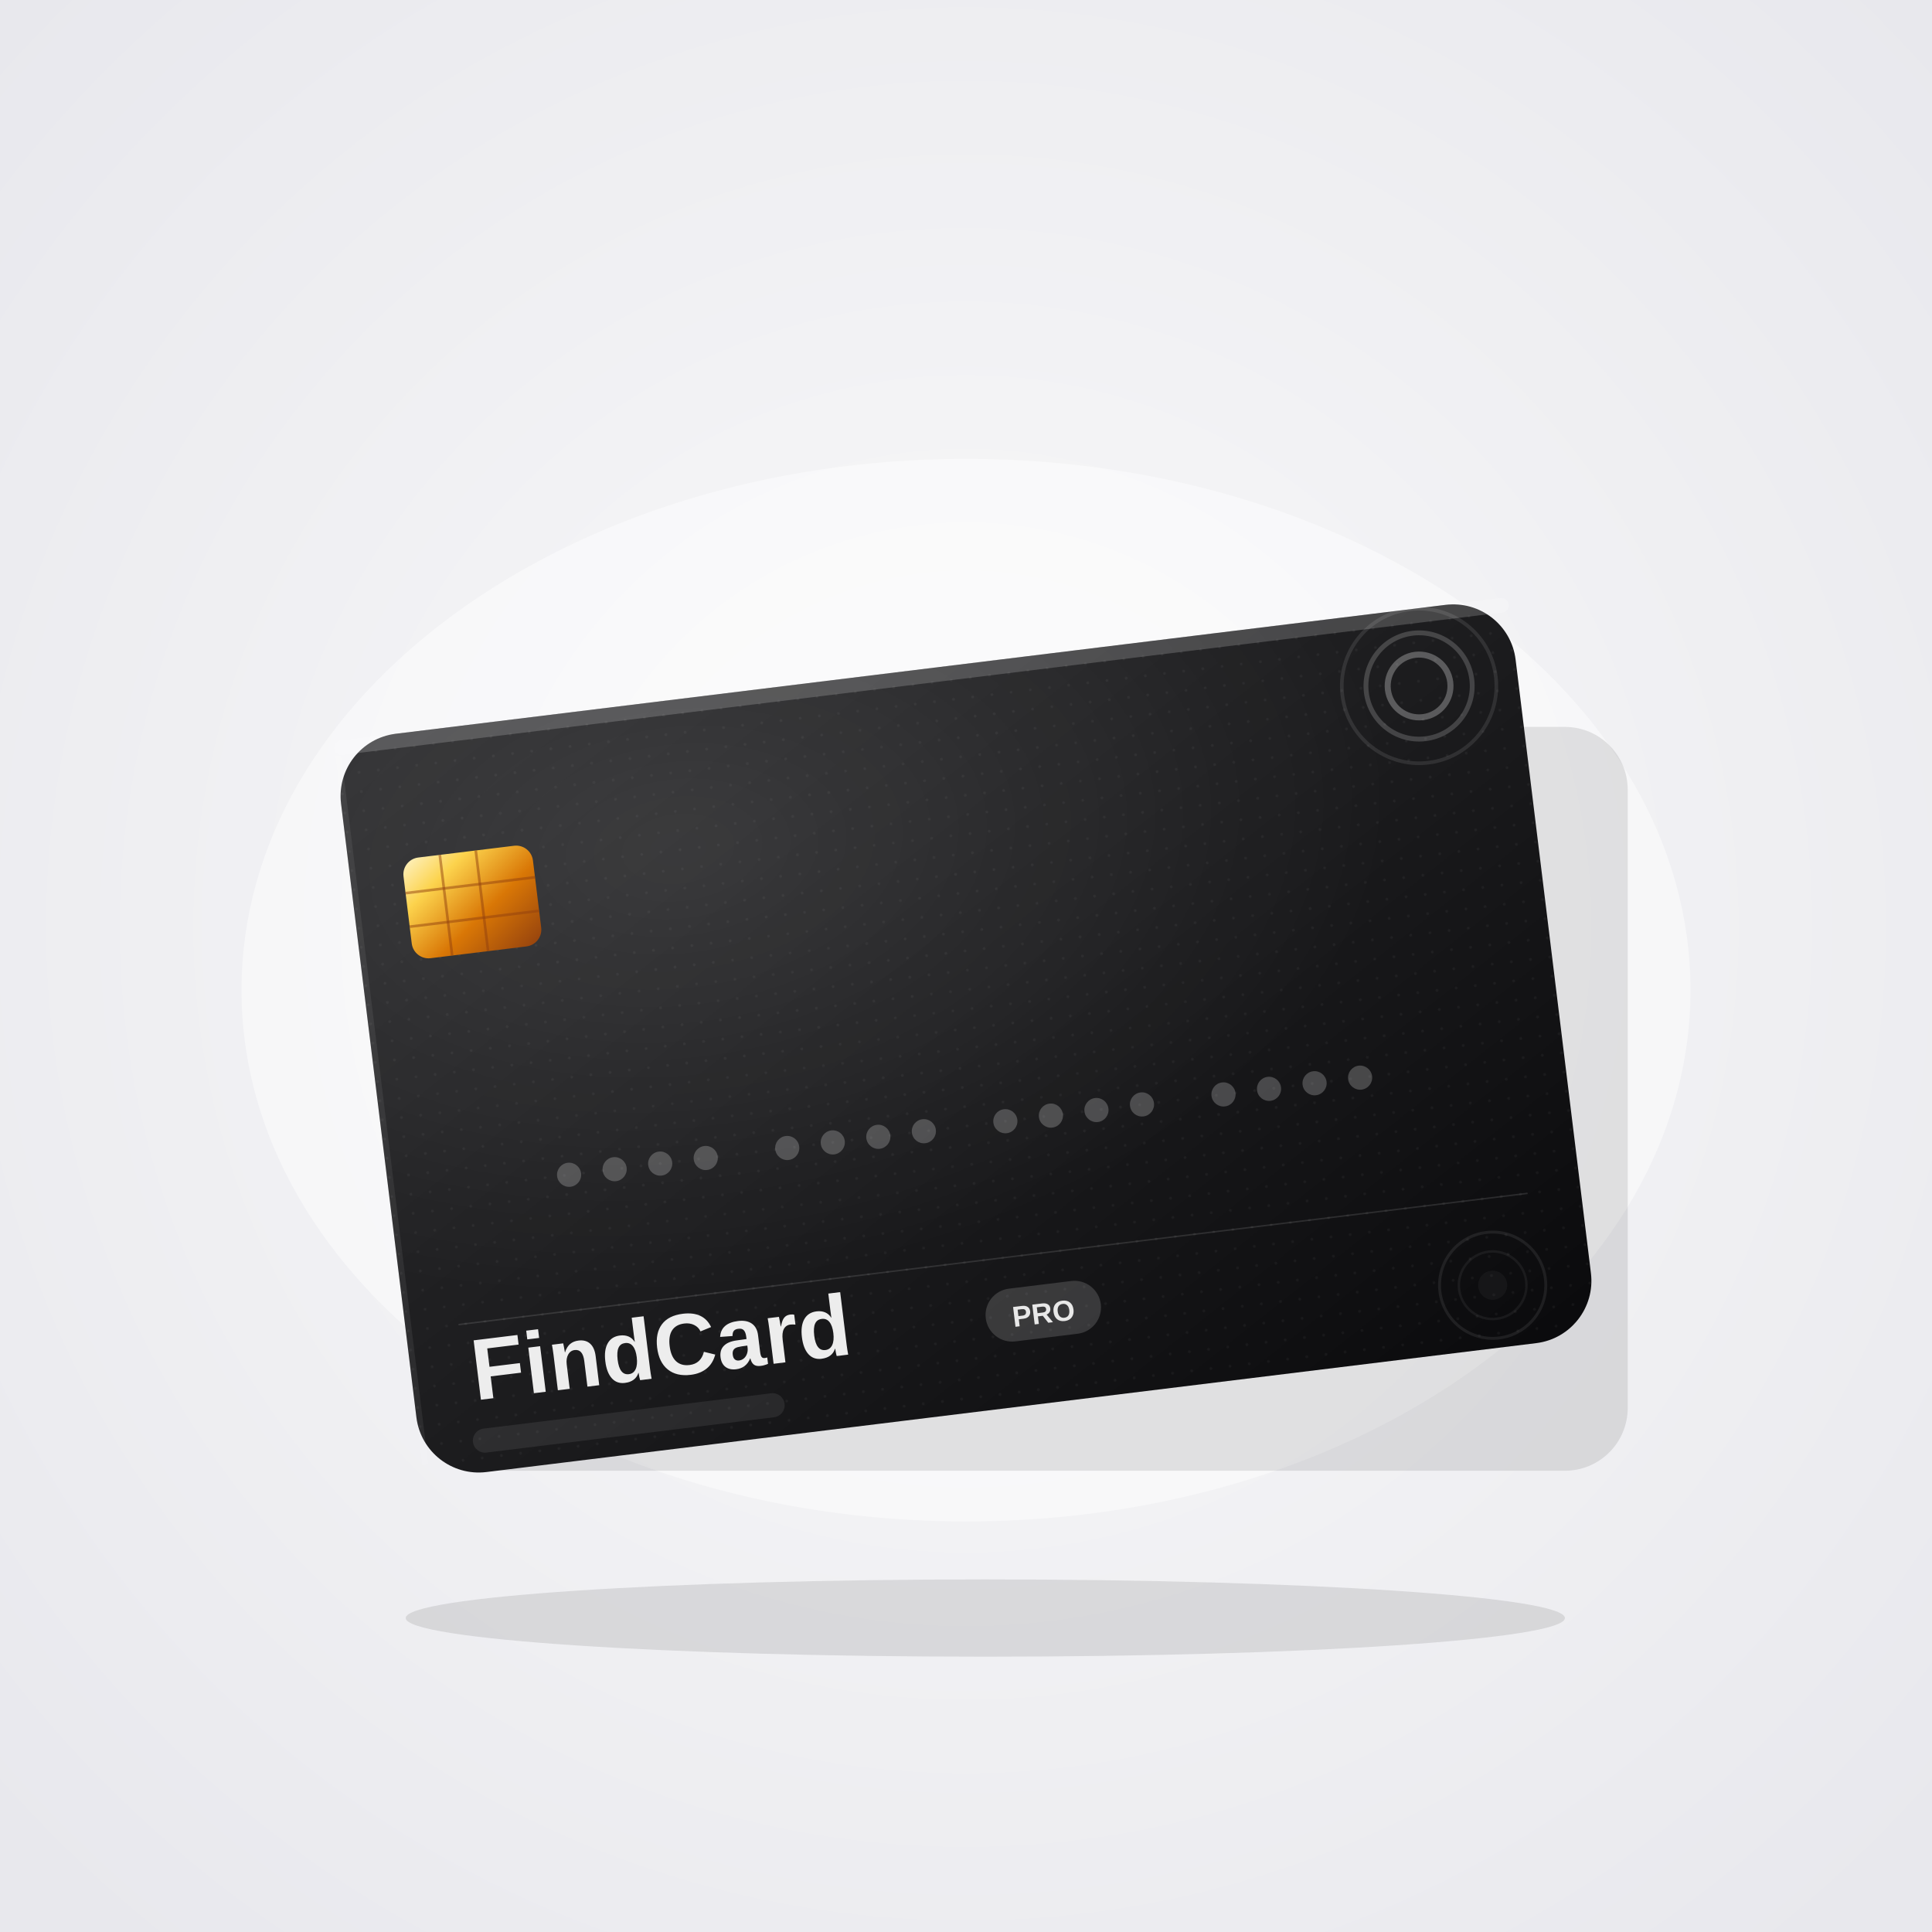
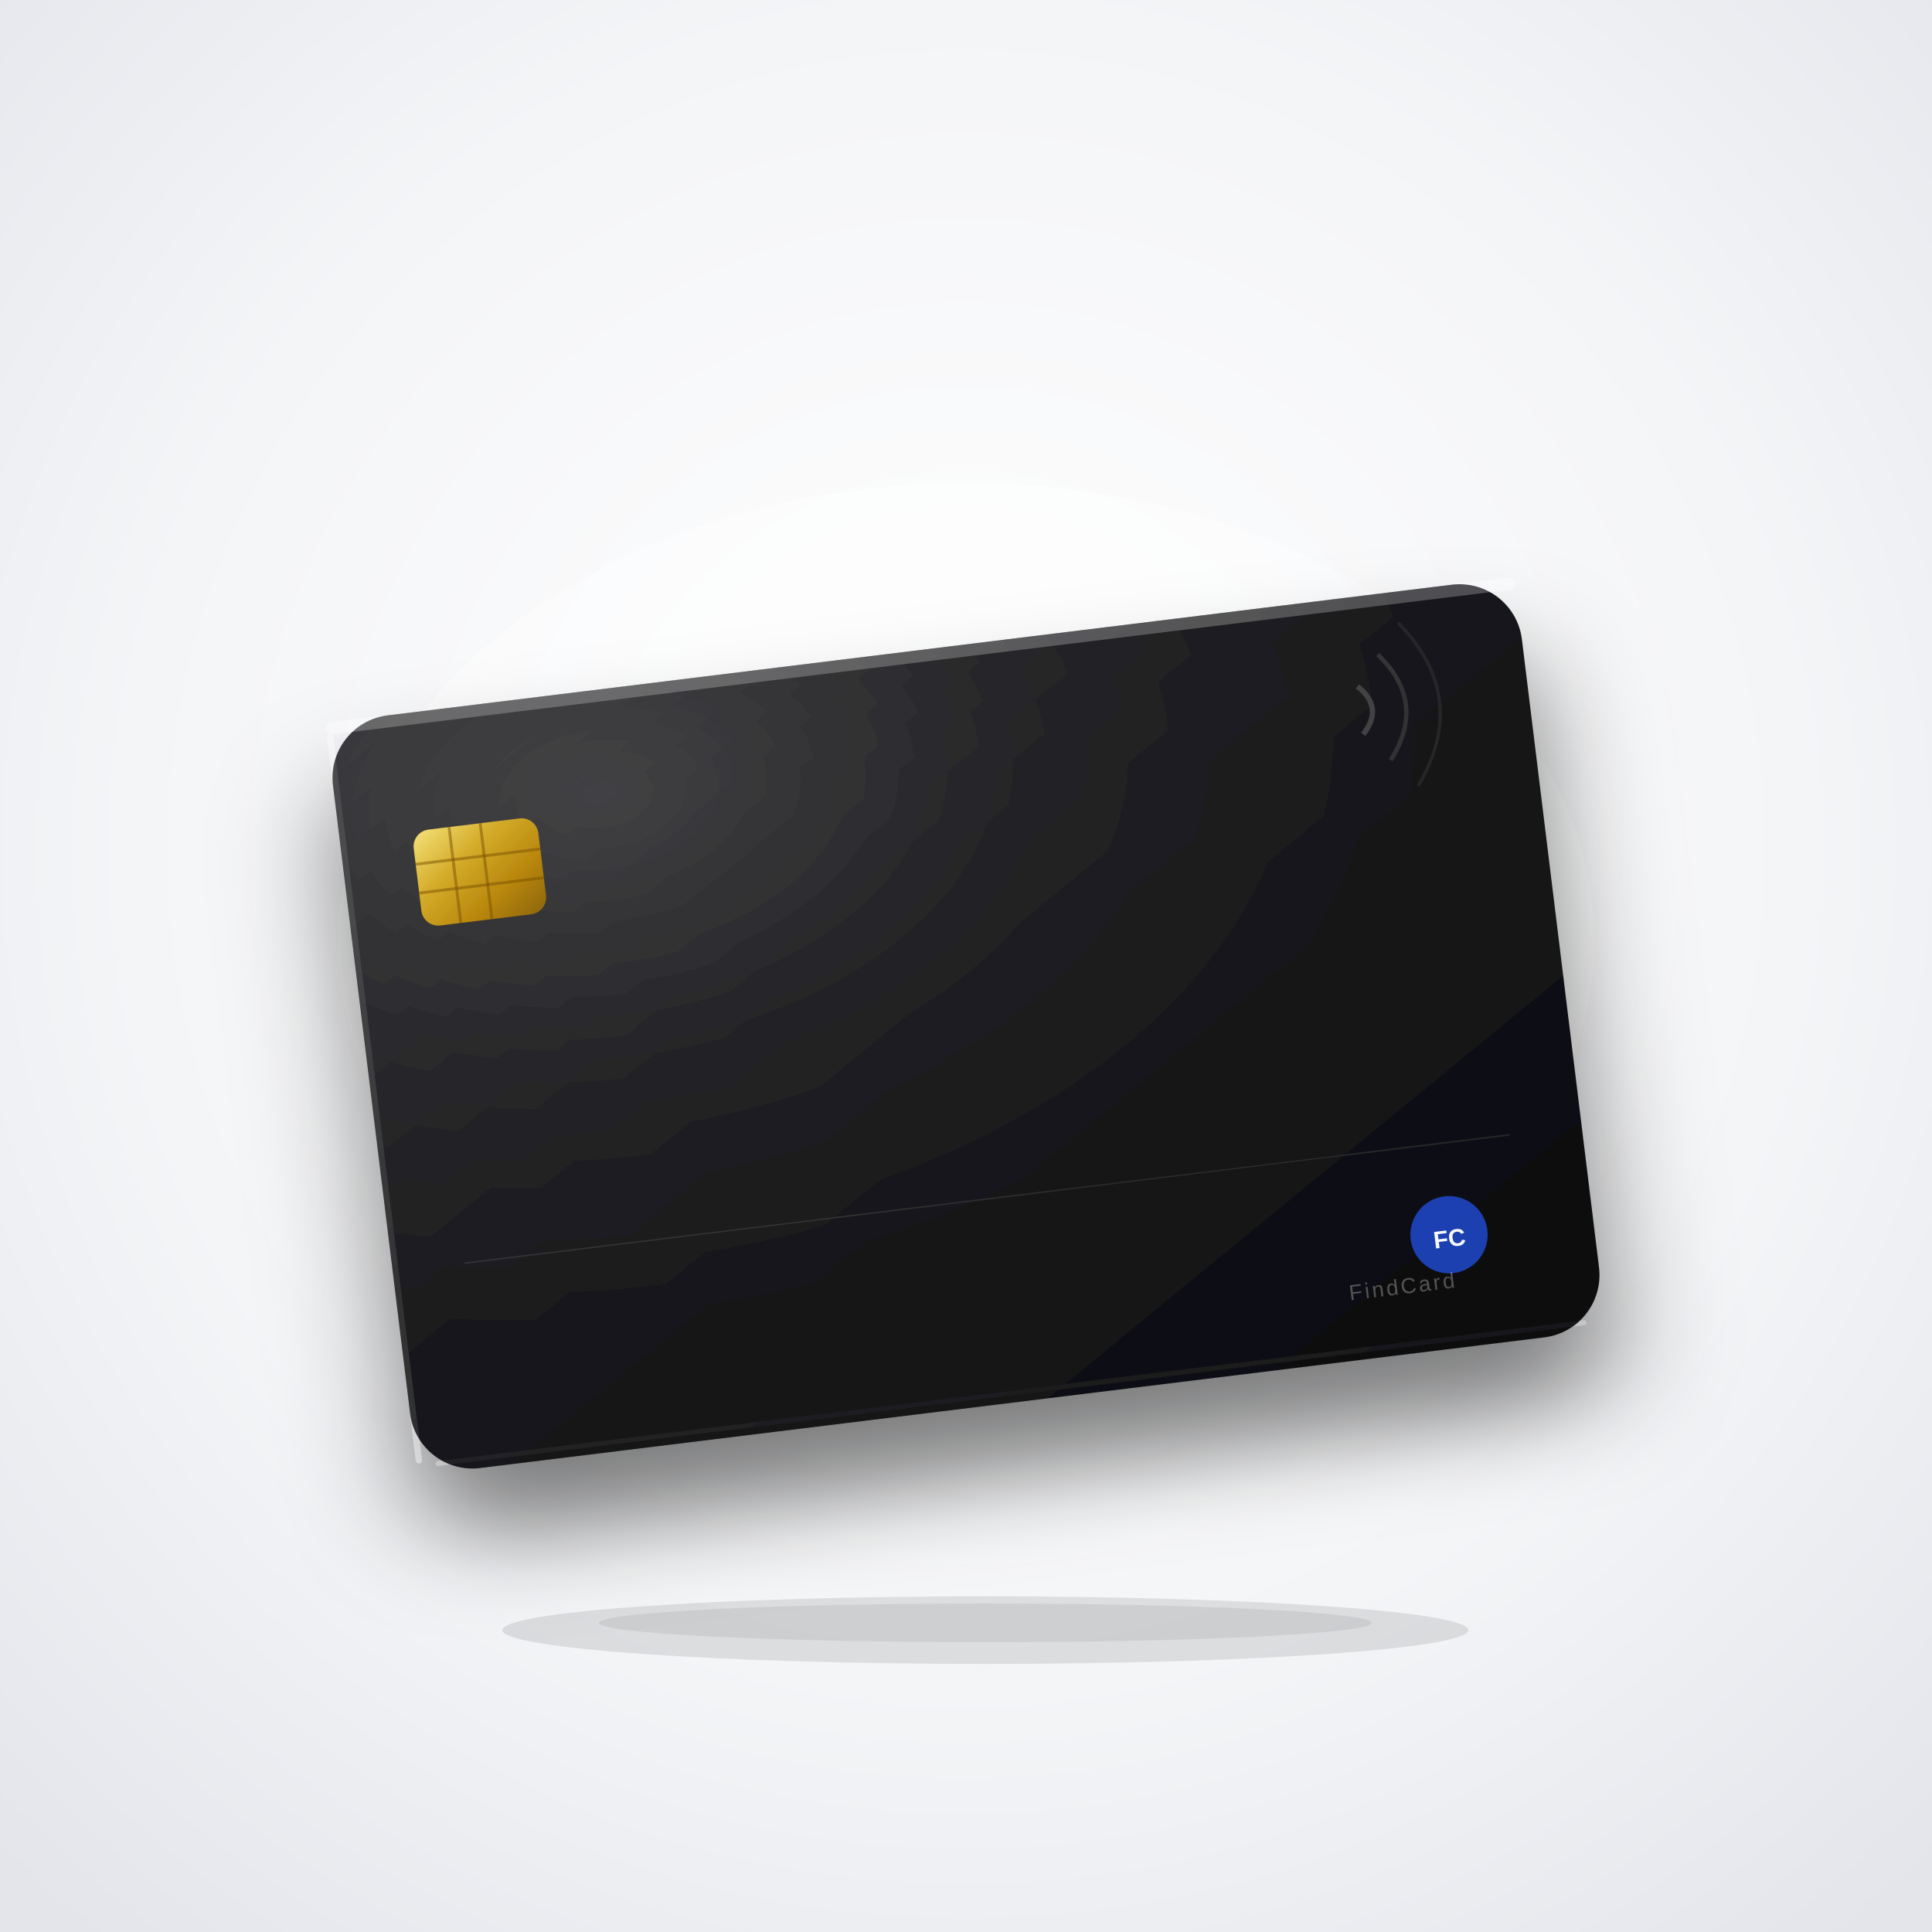
<svg xmlns="http://www.w3.org/2000/svg" viewBox="0 0 800 800">
  <defs>
-     <radialGradient id="bg1" cx="50%" cy="48%" r="68%">
-       <stop offset="0%" stop-color="#FAFAFA" />
-       <stop offset="100%" stop-color="#E8E8ED" />
+     <radialGradient id="p1bg" cx="50%" cy="44%" r="72%">
+       <stop offset="0%" stop-color="#FFFFFF" />
+       <stop offset="60%" stop-color="#F4F5F7" />
+       <stop offset="100%" stop-color="#E3E5EB" />
    </radialGradient>
-     <linearGradient id="card1" x1="0%" y1="0%" x2="100%" y2="100%">
-       <stop offset="0%" stop-color="#2C2C2E" />
-       <stop offset="50%" stop-color="#1C1C1E" />
-       <stop offset="100%" stop-color="#0A0A0C" />
+     <linearGradient id="p1card" x1="0%" y1="0%" x2="100%" y2="100%">
+       <stop offset="0%" stop-color="#2A2A2D" />
+       <stop offset="40%" stop-color="#1A1A1D" />
+       <stop offset="100%" stop-color="#0C0C0E" />
    </linearGradient>
-     <radialGradient id="hl1" cx="28%" cy="20%" r="60%">
-       <stop offset="0%" stop-color="#FFFFFF" stop-opacity="0.10" />
+     <radialGradient id="p1gloss" cx="22%" cy="14%" r="70%">
+       <stop offset="0%" stop-color="#FFFFFF" stop-opacity="0.14" />
+       <stop offset="50%" stop-color="#FFFFFF" stop-opacity="0.04" />
      <stop offset="100%" stop-color="#FFFFFF" stop-opacity="0" />
    </radialGradient>
-     <linearGradient id="chip1" x1="0%" y1="0%" x2="100%" y2="100%">
-       <stop offset="0%" stop-color="#FEF3C7" />
-       <stop offset="25%" stop-color="#FCD34D" />
-       <stop offset="60%" stop-color="#D97706" />
-       <stop offset="100%" stop-color="#92400E" />
+     <filter id="p1shadow" x="-30%" y="-30%" width="160%" height="200%">
+       <feGaussianBlur in="SourceAlpha" stdDeviation="22" result="blur" />
+       <feOffset dx="0" dy="28" in="blur" result="ob" />
+       <feComponentTransfer in="ob" result="s">
+         <feFuncA type="linear" slope="0.50" />
+       </feComponentTransfer>
+       <feMerge>
+         <feMergeNode in="s" />
+         <feMergeNode in="SourceGraphic" />
+       </feMerge>
+     </filter>
+     <filter id="p1glow" x="-40%" y="-40%" width="180%" height="180%">
+       <feGaussianBlur in="SourceGraphic" stdDeviation="30" result="blur" />
+     </filter>
+     <linearGradient id="p1chip" x1="0%" y1="0%" x2="100%" y2="100%">
+       <stop offset="0%" stop-color="#F5E27A" />
+       <stop offset="35%" stop-color="#D4AC2A" />
+       <stop offset="70%" stop-color="#B8860B" />
+       <stop offset="100%" stop-color="#8B6508" />
    </linearGradient>
-     <pattern id="tex1" x="0" y="0" width="8" height="8" patternUnits="userSpaceOnUse">
-       <circle cx="4" cy="4" r="0.6" fill="white" opacity="0.04" />
-     </pattern>
  </defs>
-   <rect width="800" height="800" fill="url(#bg1)" />
-   <ellipse cx="400" cy="410" rx="300" ry="220" fill="white" opacity="0.45" />
-   <ellipse cx="408" cy="670" rx="240" ry="16" fill="black" opacity="0.10" />
-   <rect x="164" y="277" width="490" height="308" rx="26" fill="black" opacity="0.10" transform="translate(20, 24)" />
-   <g transform="translate(400, 430) rotate(-7)">
-     <rect x="-245" y="-154" width="490" height="308" rx="26" fill="url(#card1)" />
-     <rect x="-245" y="-154" width="490" height="308" rx="26" fill="url(#tex1)" />
-     <rect x="-245" y="-154" width="490" height="308" rx="26" fill="url(#hl1)" />
-     <rect x="-245" y="-154" width="490" height="6" rx="3" fill="white" opacity="0.18" />
-     <rect x="-245" y="-148" width="2.5" height="296" fill="white" opacity="0.07" />
-     <rect x="-223" y="-102" width="54" height="42" rx="7" fill="url(#chip1)" />
-     <line x1="-223" y1="-88" x2="-169" y2="-88" stroke="#92400E" stroke-width="1.1" opacity="0.5" />
-     <line x1="-223" y1="-74" x2="-169" y2="-74" stroke="#92400E" stroke-width="1.1" opacity="0.5" />
-     <line x1="-207" y1="-102" x2="-207" y2="-60" stroke="#92400E" stroke-width="1.1" opacity="0.5" />
-     <line x1="-192" y1="-102" x2="-192" y2="-60" stroke="#92400E" stroke-width="1.1" opacity="0.5" />
-     <circle cx="204" cy="-122" r="13" fill="none" stroke="white" stroke-width="2.5" opacity="0.28" />
-     <circle cx="204" cy="-122" r="22" fill="none" stroke="white" stroke-width="2" opacity="0.18" />
-     <circle cx="204" cy="-122" r="32" fill="none" stroke="white" stroke-width="1.5" opacity="0.10" />
-     <circle cx="-170" cy="36" r="5" fill="white" opacity="0.22" />
-     <circle cx="-151" cy="36" r="5" fill="white" opacity="0.22" />
-     <circle cx="-132" cy="36" r="5" fill="white" opacity="0.22" />
-     <circle cx="-113" cy="36" r="5" fill="white" opacity="0.22" />
-     <circle cx="-79" cy="36" r="5" fill="white" opacity="0.22" />
-     <circle cx="-60" cy="36" r="5" fill="white" opacity="0.22" />
-     <circle cx="-41" cy="36" r="5" fill="white" opacity="0.22" />
-     <circle cx="-22" cy="36" r="5" fill="white" opacity="0.22" />
-     <circle cx="12" cy="36" r="5" fill="white" opacity="0.22" />
-     <circle cx="31" cy="36" r="5" fill="white" opacity="0.22" />
-     <circle cx="50" cy="36" r="5" fill="white" opacity="0.22" />
-     <circle cx="69" cy="36" r="5" fill="white" opacity="0.22" />
-     <circle cx="103" cy="36" r="5" fill="white" opacity="0.22" />
-     <circle cx="122" cy="36" r="5" fill="white" opacity="0.22" />
-     <circle cx="141" cy="36" r="5" fill="white" opacity="0.22" />
-     <circle cx="160" cy="36" r="5" fill="white" opacity="0.22" />
-     <line x1="-223" y1="92" x2="223" y2="92" stroke="white" stroke-width="0.6" opacity="0.12" />
-     <text x="-220" y="124" font-family="'Arial Black', Arial, sans-serif" font-size="36" font-weight="900" fill="white" opacity="0.92" direction="ltr">FindCard</text>
-     <rect x="-6" y="105" width="48" height="22" rx="11" fill="white" opacity="0.16" />
-     <text x="18" y="121" font-family="Arial, sans-serif" font-size="12" font-weight="800" fill="white" opacity="0.88" text-anchor="middle" direction="ltr">PRO</text>
-     <rect x="-223" y="136" width="130" height="10" rx="5" fill="white" opacity="0.08" />
-     <circle cx="204" cy="128" r="22" fill="none" stroke="white" stroke-width="1.2" opacity="0.08" />
-     <circle cx="204" cy="128" r="14" fill="none" stroke="white" stroke-width="1" opacity="0.06" />
-     <circle cx="204" cy="128" r="6" fill="white" opacity="0.04" />
+   <rect width="800" height="800" fill="url(#p1bg)" />
+   <ellipse cx="400" cy="390" rx="260" ry="190" fill="white" opacity="0.38" />
+   <g filter="url(#p1shadow)" transform="translate(400, 425) rotate(-7)">
+     <rect x="-248" y="-157" width="496" height="314" rx="26" fill="url(#p1card)" />
+     <rect x="-248" y="-157" width="496" height="314" rx="26" fill="url(#p1gloss)" />
+     <rect x="-248" y="-157" width="496" height="5" rx="2.5" fill="white" opacity="0.24" />
+     <rect x="-248" y="-152" width="2.5" height="304" rx="1.2" fill="white" opacity="0.10" />
+     <rect x="-240" y="152" width="480" height="2" rx="1" fill="white" opacity="0.05" />
+     <rect x="-218" y="-108" width="52" height="40" rx="7" fill="url(#p1chip)" />
+     <rect x="-218" y="-95" width="52" height="1.2" fill="#7A4F00" opacity="0.50" />
+     <rect x="-218" y="-83" width="52" height="1.2" fill="#7A4F00" opacity="0.50" />
+     <rect x="-203" y="-108" width="1.2" height="40" fill="#7A4F00" opacity="0.50" />
+     <rect x="-190" y="-108" width="1.2" height="40" fill="#7A4F00" opacity="0.50" />
+     <path d="M178 -120 Q188 -110 178 -100" stroke="white" stroke-width="2.2" fill="none" opacity="0.18" />
+     <path d="M188 -132 Q206 -110 188 -88" stroke="white" stroke-width="1.8" fill="none" opacity="0.12" />
+     <path d="M198 -144 Q224 -110 198 -76" stroke="white" stroke-width="1.4" fill="none" opacity="0.07" />
+     <line x1="-218" y1="72" x2="218" y2="72" stroke="white" stroke-width="0.6" opacity="0.10" />
+     <circle cx="188" cy="110" r="16" fill="#1D4ED8" opacity="0.80" />
+     <text x="188" y="115" font-family="'Arial Black', Arial, sans-serif" font-size="10" font-weight="900" fill="white" text-anchor="middle" direction="ltr" opacity="0.96">FC</text>
+     <text x="166" y="132" font-family="Arial, sans-serif" font-size="9" fill="white" text-anchor="middle" direction="ltr" opacity="0.28" letter-spacing="1">FindCard</text>
  </g>
+   <ellipse cx="408" cy="675" rx="200" ry="14" fill="black" opacity="0.10" />
+   <ellipse cx="408" cy="672" rx="160" ry="8" fill="black" opacity="0.07" />
</svg>
